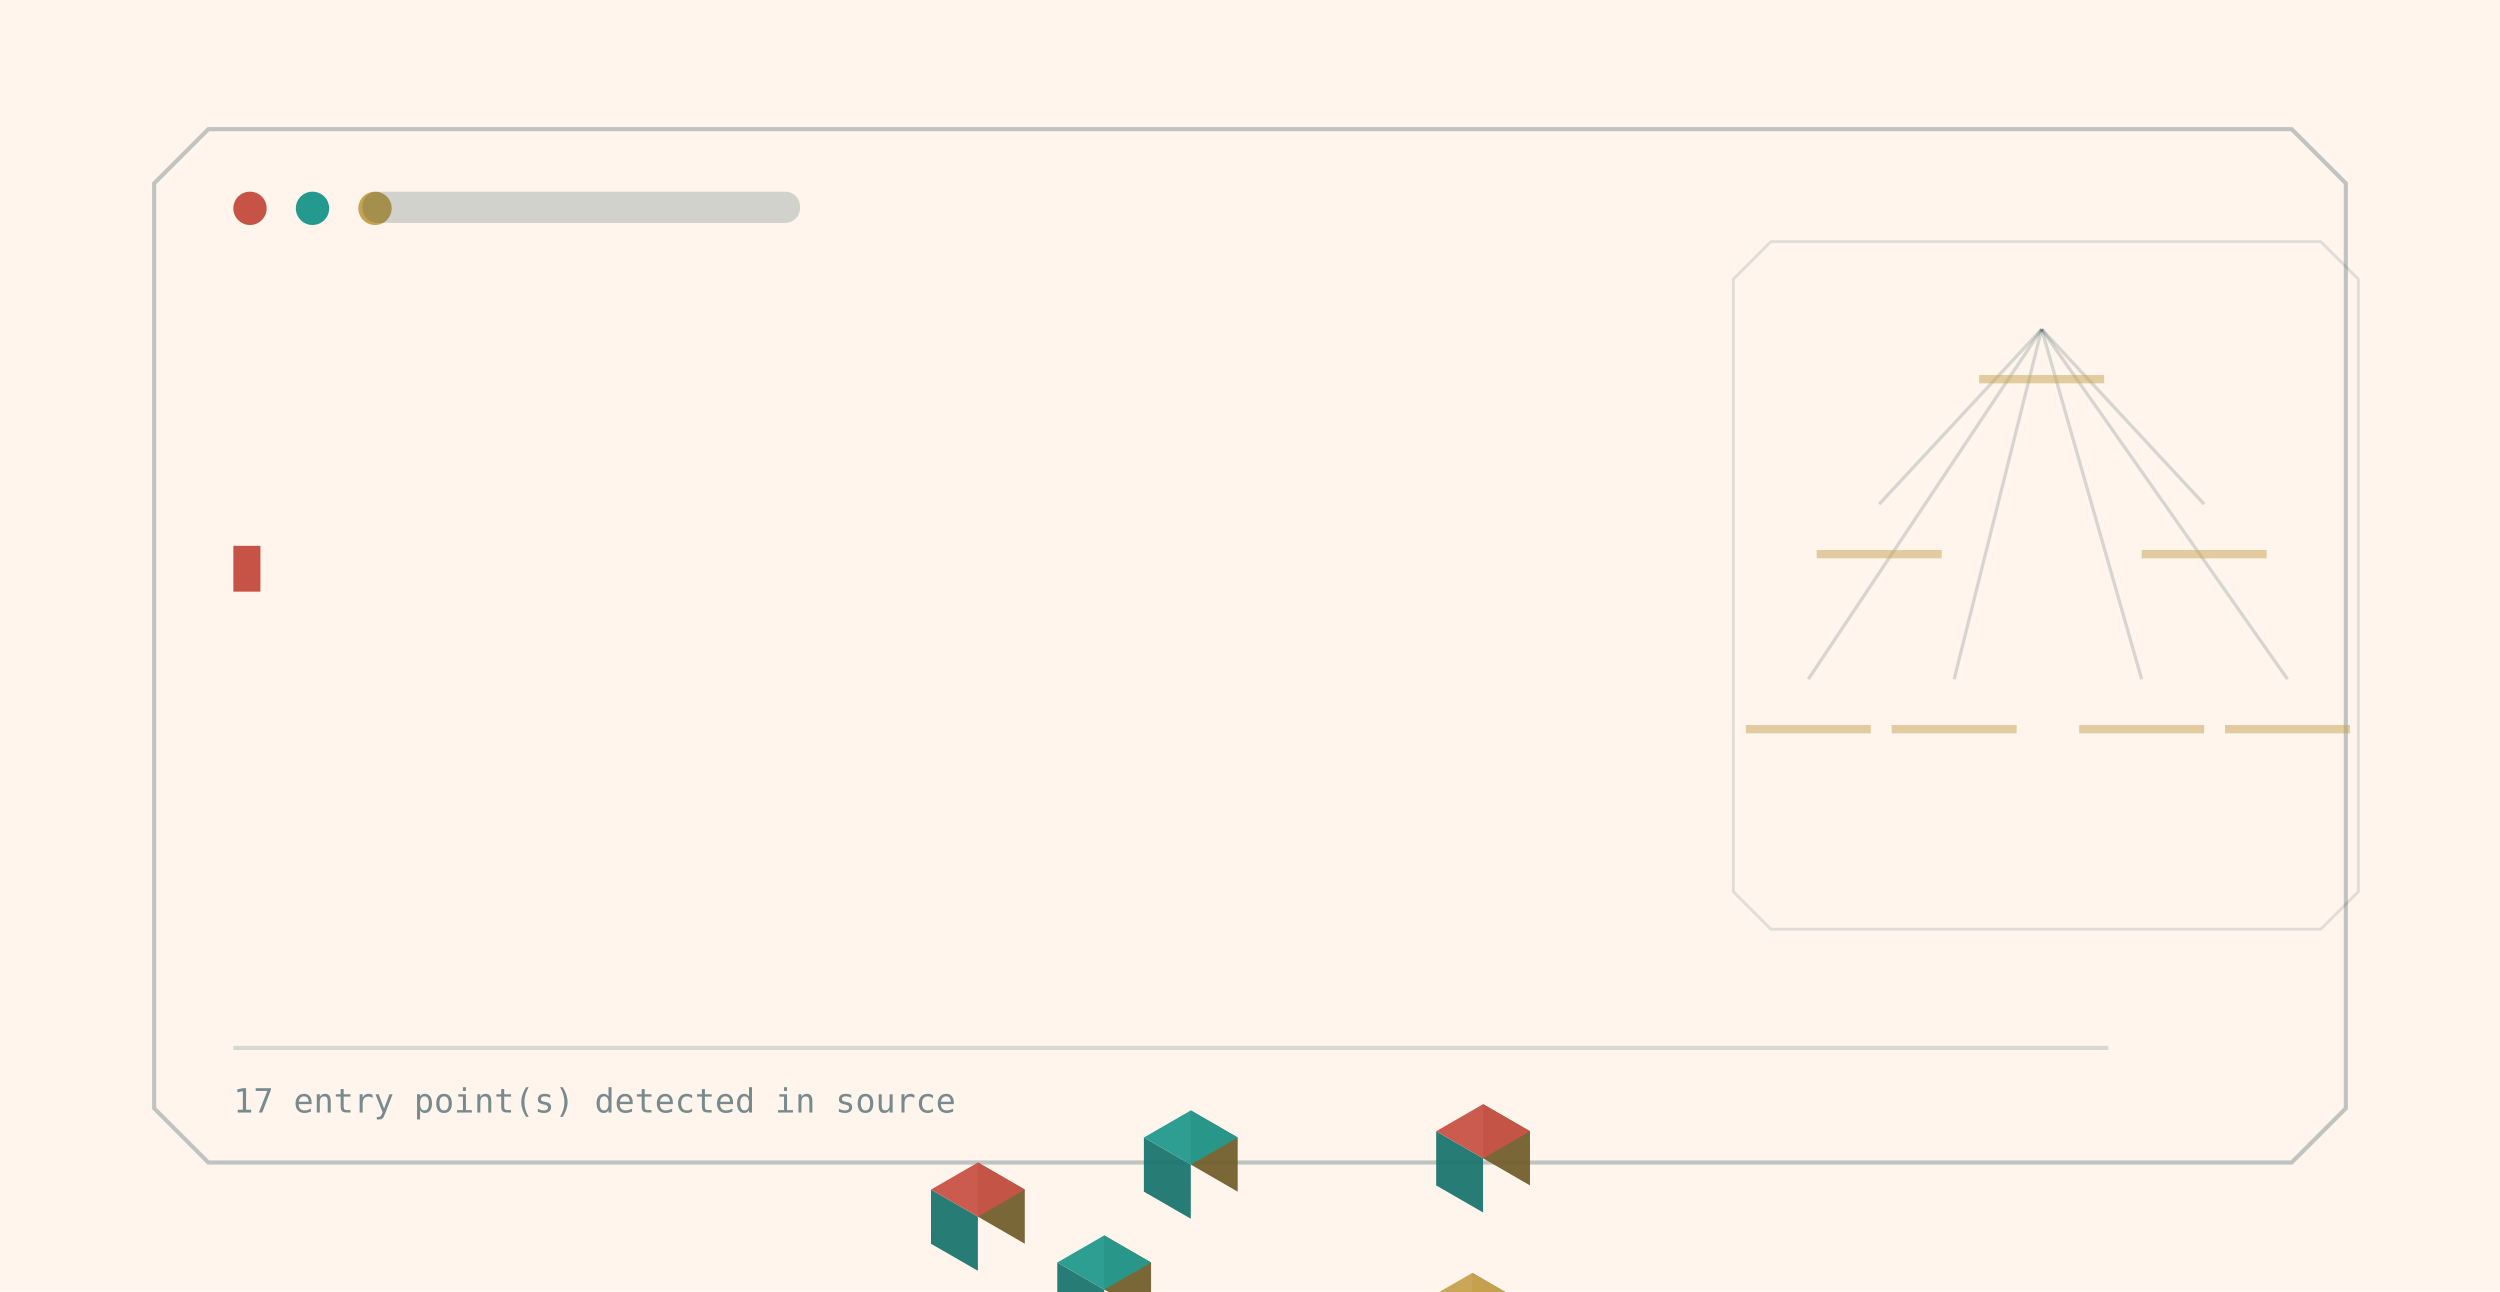
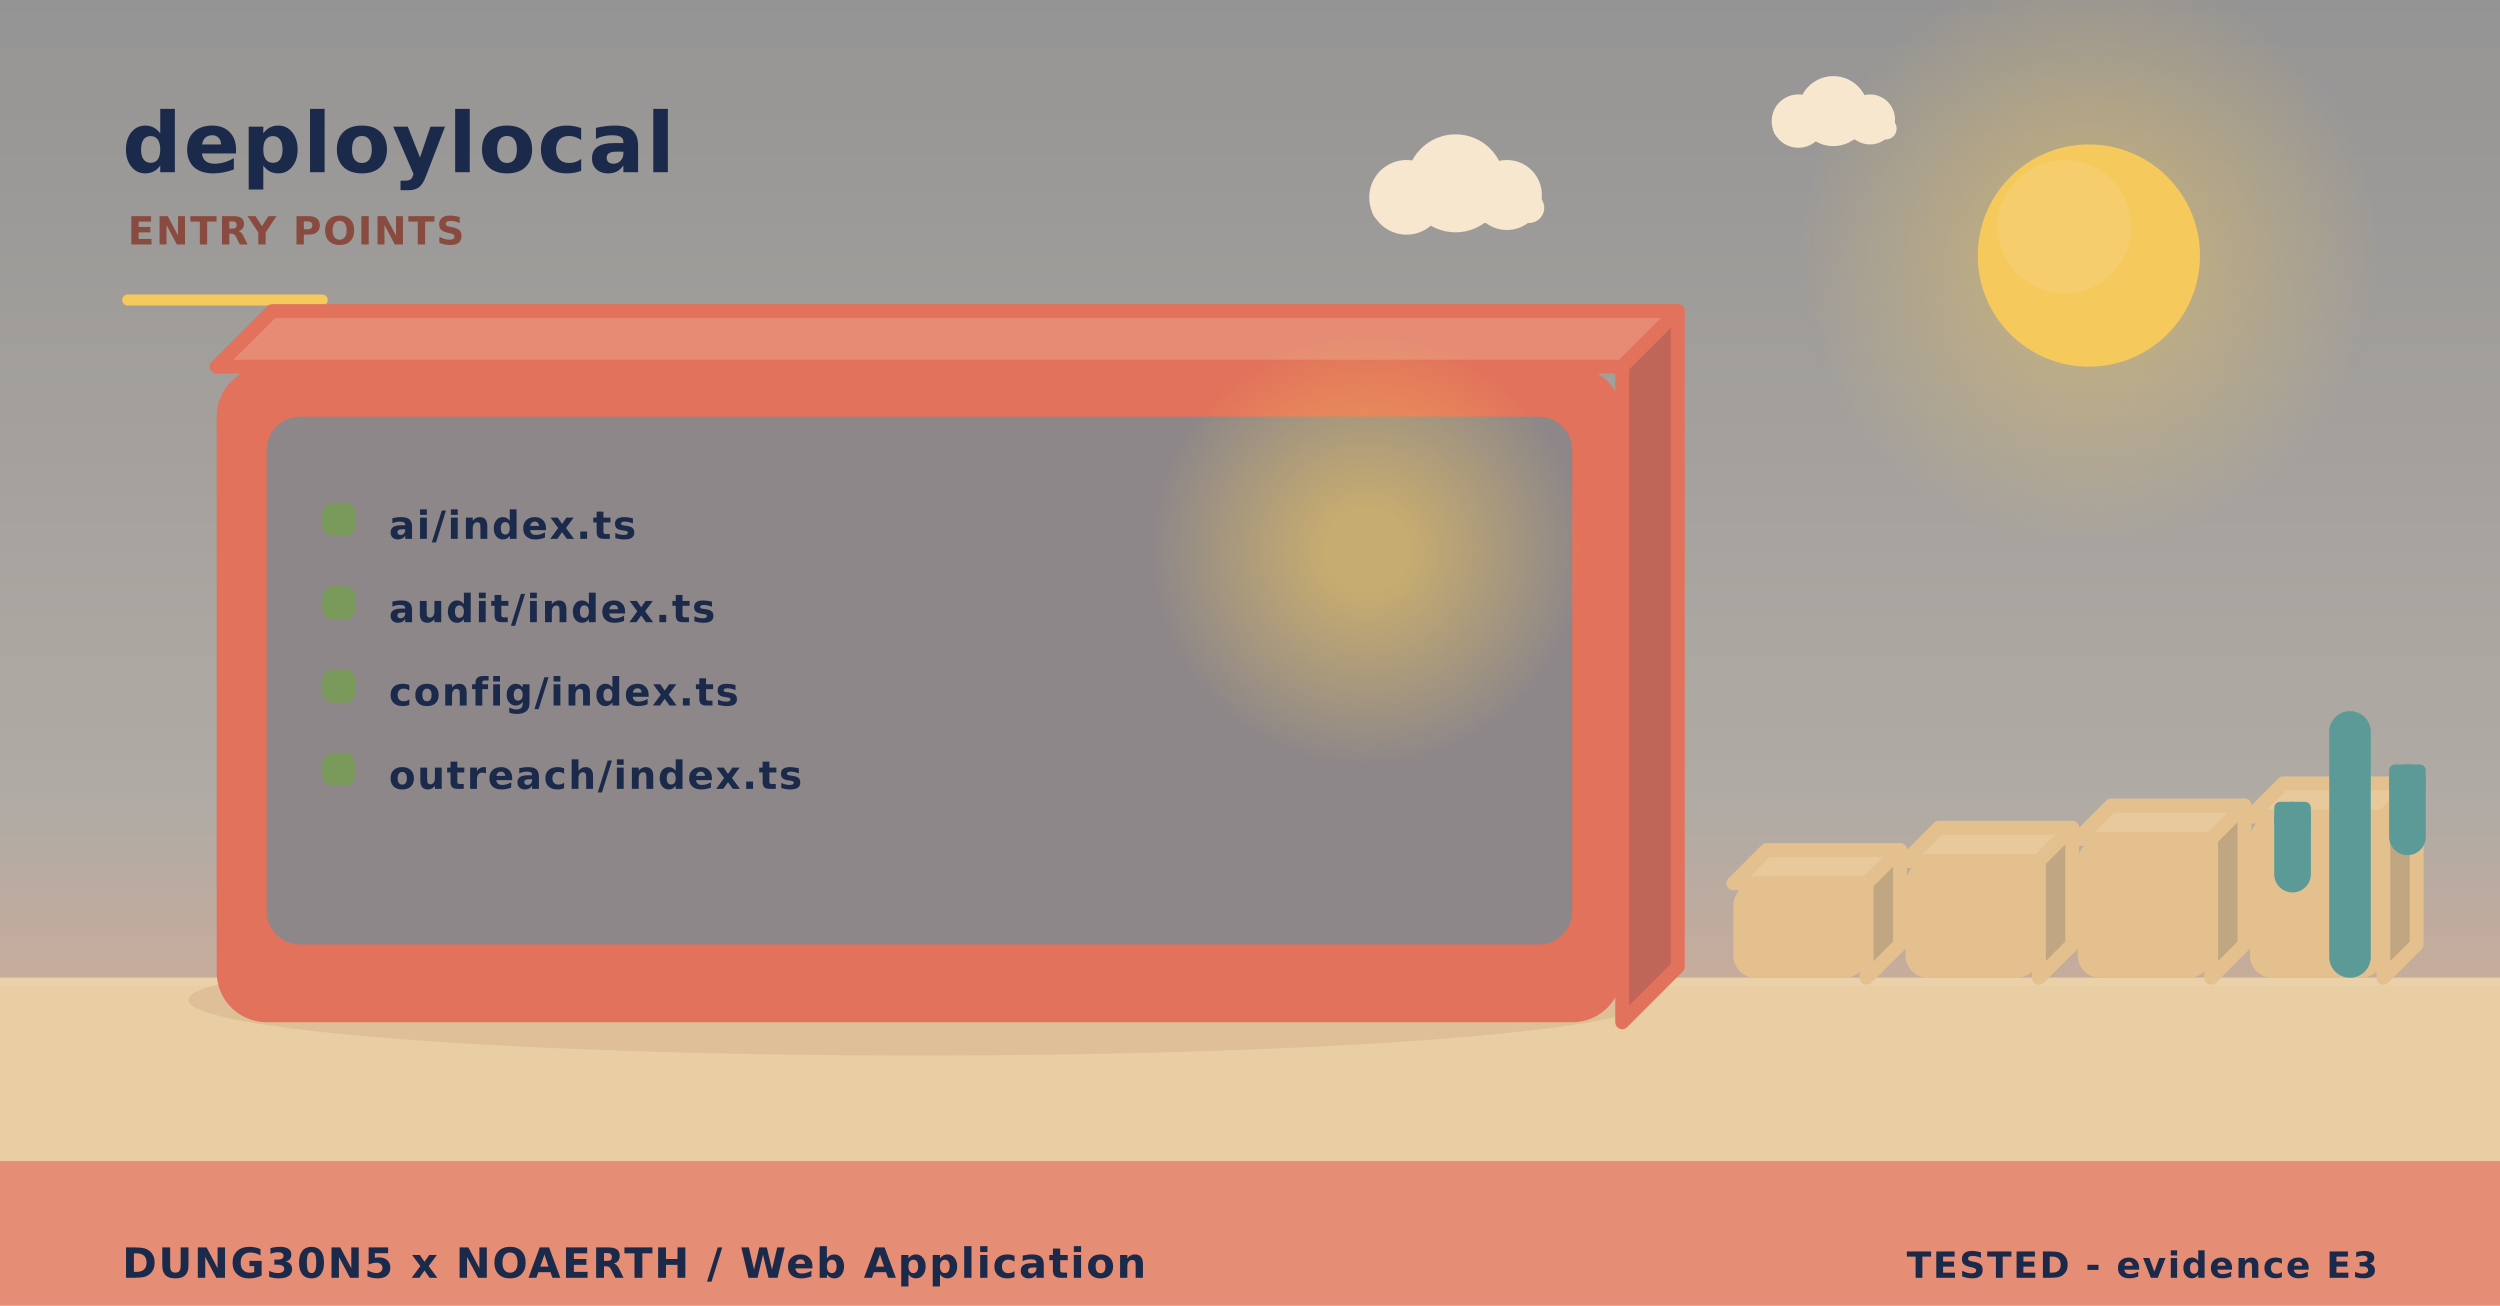
- <svg xmlns="http://www.w3.org/2000/svg" viewBox="0 0 1200 620" width="1200" height="620" role="img" aria-label="deploylocal command surface">
-   <rect width="1200" height="620" fill="#fff5ed" />
-   <defs>
-     <linearGradient id="gt" x1="0" y1="0" x2="1" y2="1">
-       <stop offset="0%" stop-color="#c75346" />
-       <stop offset="100%" stop-color="#24998e" />
-     </linearGradient>
-   </defs>
-   <path d="M100.00,62.00 H1100.00 L1126.00,88.00 V532.00 L1100.00,558.00 H100.00 L74.00,532.00 V88.00 Z" fill="none" stroke="rgba(9,52,63,0.300)" stroke-width="2.00" opacity="0.85" />
-   <circle cx="120.00" cy="100.00" r="8.00" fill="#c75346" opacity="1.00" />
-   <circle cx="150.00" cy="100.00" r="8.00" fill="#24998e" opacity="1.00" />
-   <circle cx="180.00" cy="100.00" r="8.00" fill="#c7a350" opacity="1.00" />
-   <rect x="174.00" y="92.00" width="210.00" height="15.00" rx="7.00" fill="rgba(9,52,63,0.180)" opacity="1.00" />
-   <text x="112" y="148" font-family="ui-monospace,SFMono-Regular,Menlo,monospace" font-size="21" fill="rgba(9,52,63,0.800)" opacity="0">ai/index.ts<animate attributeName="opacity" values="0;1;1;0" dur="1.5s" begin="0.0s" repeatCount="indefinite" />
-   </text>
-   <text x="112" y="182" font-family="ui-monospace,SFMono-Regular,Menlo,monospace" font-size="21" fill="rgba(9,52,63,0.800)" opacity="0">audit/index.ts<animate attributeName="opacity" values="0;1;1;0" dur="1.5s" begin="1.5s" repeatCount="indefinite" />
-   </text>
-   <text x="112" y="216" font-family="ui-monospace,SFMono-Regular,Menlo,monospace" font-size="21" fill="rgba(9,52,63,0.800)" opacity="0">config/index.ts<animate attributeName="opacity" values="0;1;1;0" dur="1.5s" begin="3.0s" repeatCount="indefinite" />
-   </text>
-   <text x="112" y="250" font-family="ui-monospace,SFMono-Regular,Menlo,monospace" font-size="21" fill="rgba(9,52,63,0.800)" opacity="0">outreach/index.ts<animate attributeName="opacity" values="0;1;1;0" dur="1.5s" begin="4.5s" repeatCount="indefinite" />
-   </text>
-   <rect x="112" y="262" width="13" height="22" fill="#c75346">
-     <animate attributeName="opacity" values="1;0;1" dur="1.05s" begin="0s" repeatCount="indefinite" />
-   </rect>
-   <path d="M850.00,116.00 H1114.00 L1132.00,134.00 V428.00 L1114.00,446.00 H850.00 L832.00,428.00 V134.00 Z" fill="none" stroke="rgba(9,52,63,0.180)" stroke-width="1.40" opacity="0.70" />
-   <line x1="980.00" y1="158.00" x2="902.00" y2="242.00" stroke="rgba(9,52,63,0.300)" stroke-width="1.60" opacity="0.55" />
-   <line x1="980.00" y1="158.00" x2="1058.00" y2="242.00" stroke="rgba(9,52,63,0.300)" stroke-width="1.60" opacity="0.55" />
-   <line x1="980.00" y1="158.00" x2="868.00" y2="326.00" stroke="rgba(9,52,63,0.300)" stroke-width="1.60" opacity="0.55" />
-   <line x1="980.00" y1="158.00" x2="938.00" y2="326.00" stroke="rgba(9,52,63,0.300)" stroke-width="1.60" opacity="0.55" />
-   <line x1="980.00" y1="158.00" x2="1028.00" y2="326.00" stroke="rgba(9,52,63,0.300)" stroke-width="1.60" opacity="0.55" />
-   <line x1="980.00" y1="158.00" x2="1098.00" y2="326.00" stroke="rgba(9,52,63,0.300)" stroke-width="1.60" opacity="0.55" />
-   <polygon points="711.87,556.00 734.39,569.00 734.39,543.00 711.87,530.00" fill="#735f2e" opacity="0.95" />
-   <polygon points="689.36,569.00 711.87,582.00 711.87,556.00 689.36,543.00" fill="#1c776f" opacity="0.95" />
-   <polygon points="711.87,530.00 734.39,543.00 711.87,556.00 689.36,543.00" fill="#c75346" opacity="0.95" />
+ <svg xmlns="http://www.w3.org/2000/svg" width="900" height="470" viewBox="0 0 900 470" role="img" aria-label="deploylocal - how it is operated">
+   <linearGradient id="skyt" x1="0" y1="0" x2="0" y2="1">
+     <stop offset="0" stop-color="#959494" />
+     <stop offset="0.62" stop-color="#b0aba4" />
+     <stop offset="1" stop-color="#f3ad8a" />
+   </linearGradient>
+   <rect width="900" height="470" fill="url(#skyt)" />
+   <radialGradient id="sunt">
+     <stop offset="0.35" stop-color="#f5c95c" stop-opacity="0.34" />
+     <stop offset="1" stop-color="#f5c95c" stop-opacity="0" />
+   </radialGradient>
+   <circle cx="752" cy="92" r="104" fill="url(#sunt)" />
+   <circle cx="752" cy="92" r="40" fill="#f5c95c" />
+   <circle cx="743.2" cy="81.6" r="24" fill="#f5d27e" opacity="0.5" />
  <g>
-     <rect x="950.00" y="180.00" width="60.00" height="4.00" rx="0.00" fill="rgba(199,163,80,0.500)" opacity="1.00" />
-     <animate attributeName="opacity" values="0.25;1.0;0.25" dur="9.5s" begin="0.0s" repeatCount="indefinite" />
+     <circle cx="524" cy="66" r="17.64" fill="#f6e7ce" />
+     <circle cx="506.36" cy="71.04" r="13.44" fill="#f6e7ce" />
+     <circle cx="542.48" cy="70.2" r="12.6" fill="#f6e7ce" />
+     <rect x="493.76" y="69.36" width="62.16" height="10.92" rx="5.46" fill="#f6e7ce" />
+     <animateTransform attributeName="transform" type="translate" values="0 0;24 0;0 0" dur="36s" begin="0s" repeatCount="indefinite" />
  </g>
-   <polygon points="571.58,559.00 594.09,572.00 594.09,546.00 571.58,533.00" fill="#735f2e" opacity="0.95" />
-   <polygon points="549.06,572.00 571.58,585.00 571.58,559.00 549.06,546.00" fill="#1c776f" opacity="0.95" />
-   <polygon points="571.58,533.00 594.09,546.00 571.58,559.00 549.06,546.00" fill="#24998e" opacity="0.95" />
  <g>
-     <rect x="872.00" y="264.00" width="60.00" height="4.00" rx="0.00" fill="rgba(199,163,80,0.500)" opacity="1.00" />
-     <animate attributeName="opacity" values="0.25;1.0;0.25" dur="9.5s" begin="0.4s" repeatCount="indefinite" />
+     <circle cx="660" cy="40" r="12.6" fill="#f6e7ce" />
+     <circle cx="647.4" cy="43.6" r="9.6" fill="#f6e7ce" />
+     <circle cx="673.2" cy="43" r="9" fill="#f6e7ce" />
+     <rect x="638.4" y="42.4" width="44.4" height="7.8" rx="3.9" fill="#f6e7ce" />
+     <animateTransform attributeName="transform" type="translate" values="0 0;-18 0;0 0" dur="46s" begin="3s" repeatCount="indefinite" />
  </g>
-   <polygon points="706.68,637.00 729.19,650.00 729.19,624.00 706.68,611.00" fill="#735f2e" opacity="0.95" />
-   <polygon points="684.16,650.00 706.68,663.00 706.68,637.00 684.16,624.00" fill="#1c776f" opacity="0.95" />
-   <polygon points="706.68,611.00 729.19,624.00 706.68,637.00 684.16,624.00" fill="#c7a350" opacity="0.95" />
+   <rect x="0" y="352" width="900" height="118" fill="#e9cda3" />
+   <rect x="0" y="352" width="900" height="3" fill="#ebd1a9" />
+   <text x="44" y="62" font-family="Verdana,DejaVu Sans,sans-serif" font-size="30" font-weight="700" letter-spacing="0.6" fill="#1b2a4a" text-anchor="start">deploylocal</text>
+   <text x="46" y="88" font-family="Verdana,DejaVu Sans,sans-serif" font-size="14" font-weight="700" letter-spacing="0.6" fill="#894b3f" text-anchor="start">ENTRY POINTS</text>
+   <rect x="44" y="106" width="74" height="4" rx="2" fill="#f5c95c" />
+   <ellipse cx="331" cy="360" rx="263.2" ry="20" fill="rgba(138,90,68,0.11)" />
+   <path d="M78,132 L584,132 L604,112 L98,112 Z" fill="#e68c74" stroke="#e2725b" stroke-width="5" stroke-linejoin="round" />
+   <path d="M584,132 L604,112 L604,348 L584,368 Z" fill="#c06658" stroke="#e2725b" stroke-width="5" stroke-linejoin="round" />
+   <rect x="78" y="132" width="506" height="236" rx="18" fill="#e2725b" />
+   <rect x="96" y="150" width="470" height="190" rx="12" fill="#88888c" opacity="0.94" />
+   <radialGradient id="lamp20521">
+     <stop offset="0.2" stop-color="#f5c95c" stop-opacity="0.55" />
+     <stop offset="1" stop-color="#f5c95c" stop-opacity="0" />
+   </radialGradient>
+   <circle cx="492" cy="198" r="78" fill="url(#lamp20521)" />
+   <rect x="116" y="181" width="12" height="12" rx="4" fill="#7a9a5c" />
  <g>
-     <rect x="1028.00" y="264.00" width="60.00" height="4.00" rx="0.00" fill="rgba(199,163,80,0.500)" opacity="1.00" />
-     <animate attributeName="opacity" values="0.25;1.0;0.25" dur="9.5s" begin="0.8s" repeatCount="indefinite" />
+     <text x="140" y="194" font-family="Verdana,DejaVu Sans,sans-serif" font-size="14" font-weight="700" letter-spacing="0.6" fill="#1b2a4a" text-anchor="start">ai/index.ts</text>
+     <animateTransform attributeName="transform" type="translate" values="0 10;0 0" dur="0.7s" begin="0.4s" fill="freeze" />
  </g>
-   <polygon points="469.39,584.00 491.90,597.00 491.90,571.00 469.39,558.00" fill="#735f2e" opacity="0.95" />
-   <polygon points="446.87,597.00 469.39,610.00 469.39,584.00 446.87,571.00" fill="#1c776f" opacity="0.95" />
-   <polygon points="469.39,558.00 491.90,571.00 469.39,584.00 446.87,571.00" fill="#c75346" opacity="0.95" />
+   <rect x="116" y="211" width="12" height="12" rx="4" fill="#7a9a5c" />
  <g>
-     <rect x="838.00" y="348.00" width="60.00" height="4.00" rx="0.00" fill="rgba(199,163,80,0.500)" opacity="1.00" />
-     <animate attributeName="opacity" values="0.25;1.0;0.25" dur="9.5s" begin="1.2s" repeatCount="indefinite" />
+     <text x="140" y="224" font-family="Verdana,DejaVu Sans,sans-serif" font-size="14" font-weight="700" letter-spacing="0.6" fill="#1b2a4a" text-anchor="start">audit/index.ts</text>
+     <animateTransform attributeName="transform" type="translate" values="0 10;0 0" dur="0.7s" begin="0.7s" fill="freeze" />
  </g>
-   <polygon points="530.01,619.00 552.52,632.00 552.52,606.00 530.01,593.00" fill="#735f2e" opacity="0.95" />
-   <polygon points="507.49,632.00 530.01,645.00 530.01,619.00 507.49,606.00" fill="#1c776f" opacity="0.95" />
-   <polygon points="530.01,593.00 552.52,606.00 530.01,619.00 507.49,606.00" fill="#24998e" opacity="0.95" />
+   <rect x="116" y="241" width="12" height="12" rx="4" fill="#7a9a5c" />
  <g>
-     <rect x="908.00" y="348.00" width="60.00" height="4.00" rx="0.00" fill="rgba(199,163,80,0.500)" opacity="1.00" />
-     <animate attributeName="opacity" values="0.25;1.0;0.25" dur="9.5s" begin="1.6s" repeatCount="indefinite" />
+     <text x="140" y="254" font-family="Verdana,DejaVu Sans,sans-serif" font-size="14" font-weight="700" letter-spacing="0.6" fill="#1b2a4a" text-anchor="start">config/index.ts</text>
+     <animateTransform attributeName="transform" type="translate" values="0 10;0 0" dur="0.7s" begin="1s" fill="freeze" />
  </g>
-   <polygon points="607.95,664.00 630.47,677.00 630.47,651.00 607.95,638.00" fill="#735f2e" opacity="0.95" />
-   <polygon points="585.43,677.00 607.95,690.00 607.95,664.00 585.43,651.00" fill="#1c776f" opacity="0.95" />
-   <polygon points="607.95,638.00 630.47,651.00 607.95,664.00 585.43,651.00" fill="#c7a350" opacity="0.95" />
-   <g>
-     <rect x="998.00" y="348.00" width="60.00" height="4.00" rx="0.00" fill="rgba(199,163,80,0.500)" opacity="1.00" />
-     <animate attributeName="opacity" values="0.25;1.0;0.25" dur="9.5s" begin="2.0s" repeatCount="indefinite" />
-   </g>
-   <polygon points="668.57,699.00 691.09,712.00 691.09,686.00 668.57,673.00" fill="#735f2e" opacity="0.95" />
-   <polygon points="646.05,712.00 668.57,725.00 668.57,699.00 646.05,686.00" fill="#1c776f" opacity="0.95" />
-   <polygon points="668.57,673.00 691.09,686.00 668.57,699.00 646.05,686.00" fill="#c75346" opacity="0.95" />
-   <g>
-     <rect x="1068.00" y="348.00" width="60.00" height="4.00" rx="0.00" fill="rgba(199,163,80,0.500)" opacity="1.00" />
-     <animate attributeName="opacity" values="0.25;1.0;0.25" dur="9.5s" begin="2.4s" repeatCount="indefinite" />
-   </g>
-   <rect x="112.00" y="502.00" width="900.00" height="2.00" rx="0.00" fill="rgba(9,52,63,0.160)" opacity="1.00" />
-   <text x="112" y="534" font-family="ui-monospace,Menlo,monospace" font-size="16" fill="rgba(9,52,63,0.550)">17 entry point(s) detected in source</text>
+   <rect x="116" y="271" width="12" height="12" rx="4" fill="#7a9a5c" />
+   <text x="140" y="284" font-family="Verdana,DejaVu Sans,sans-serif" font-size="14" font-weight="700" letter-spacing="0.6" fill="#1b2a4a" text-anchor="start">outreach/index.ts</text>
+   <path d="M624,318 L672,318 L684,306 L636,306 Z" fill="#e7c99b" stroke="#e3c08d" stroke-width="5" stroke-linejoin="round" />
+   <path d="M672,318 L684,306 L684,340 L672,352 Z" fill="#c1a682" stroke="#e3c08d" stroke-width="5" stroke-linejoin="round" />
+   <rect x="624" y="318" width="48" height="34" rx="8" fill="#e3c08d" />
+   <path d="M686,310 L734,310 L746,298 L698,298 Z" fill="#e7c99b" stroke="#e3c08d" stroke-width="5" stroke-linejoin="round" />
+   <path d="M734,310 L746,298 L746,340 L734,352 Z" fill="#c1a682" stroke="#e3c08d" stroke-width="5" stroke-linejoin="round" />
+   <rect x="686" y="310" width="48" height="42" rx="8" fill="#e3c08d" />
+   <path d="M748,302 L796,302 L808,290 L760,290 Z" fill="#e7c99b" stroke="#e3c08d" stroke-width="5" stroke-linejoin="round" />
+   <path d="M796,302 L808,290 L808,340 L796,352 Z" fill="#c1a682" stroke="#e3c08d" stroke-width="5" stroke-linejoin="round" />
+   <rect x="748" y="302" width="48" height="50" rx="8" fill="#e3c08d" />
+   <path d="M810,294 L858,294 L870,282 L822,282 Z" fill="#e7c99b" stroke="#e3c08d" stroke-width="5" stroke-linejoin="round" />
+   <path d="M858,294 L870,282 L870,340 L858,352 Z" fill="#c1a682" stroke="#e3c08d" stroke-width="5" stroke-linejoin="round" />
+   <rect x="810" y="294" width="48" height="58" rx="8" fill="#e3c08d" />
+   <rect x="838.52" y="256" width="14.96" height="96" rx="7.48" fill="#5b9a97" />
+   <rect x="818.72" y="288.64" width="13.2" height="32.64" rx="6.6" fill="#5b9a97" />
+   <rect x="818.72" y="288.64" width="13.2" height="9.6" rx="2.2" fill="#5b9a97" />
+   <rect x="860.08" y="275.2" width="13.2" height="32.64" rx="6.6" fill="#5b9a97" />
+   <rect x="860.08" y="275.2" width="13.2" height="9.6" rx="2.2" fill="#5b9a97" />
+   <rect x="0" y="418" width="900" height="52" rx="0" fill="#e68972" opacity="0.94" />
+   <text x="44" y="460" font-family="Verdana,DejaVu Sans,sans-serif" font-size="15" font-weight="700" letter-spacing="0.6" fill="#1b2a4a" text-anchor="start">DUNG30N5 x NOAERTH  /  Web Application</text>
+   <text x="856" y="460" font-family="Verdana,DejaVu Sans,sans-serif" font-size="13" font-weight="700" letter-spacing="0.6" fill="#1b2a4a" text-anchor="end">TESTED  -  evidence E3</text>
</svg>
